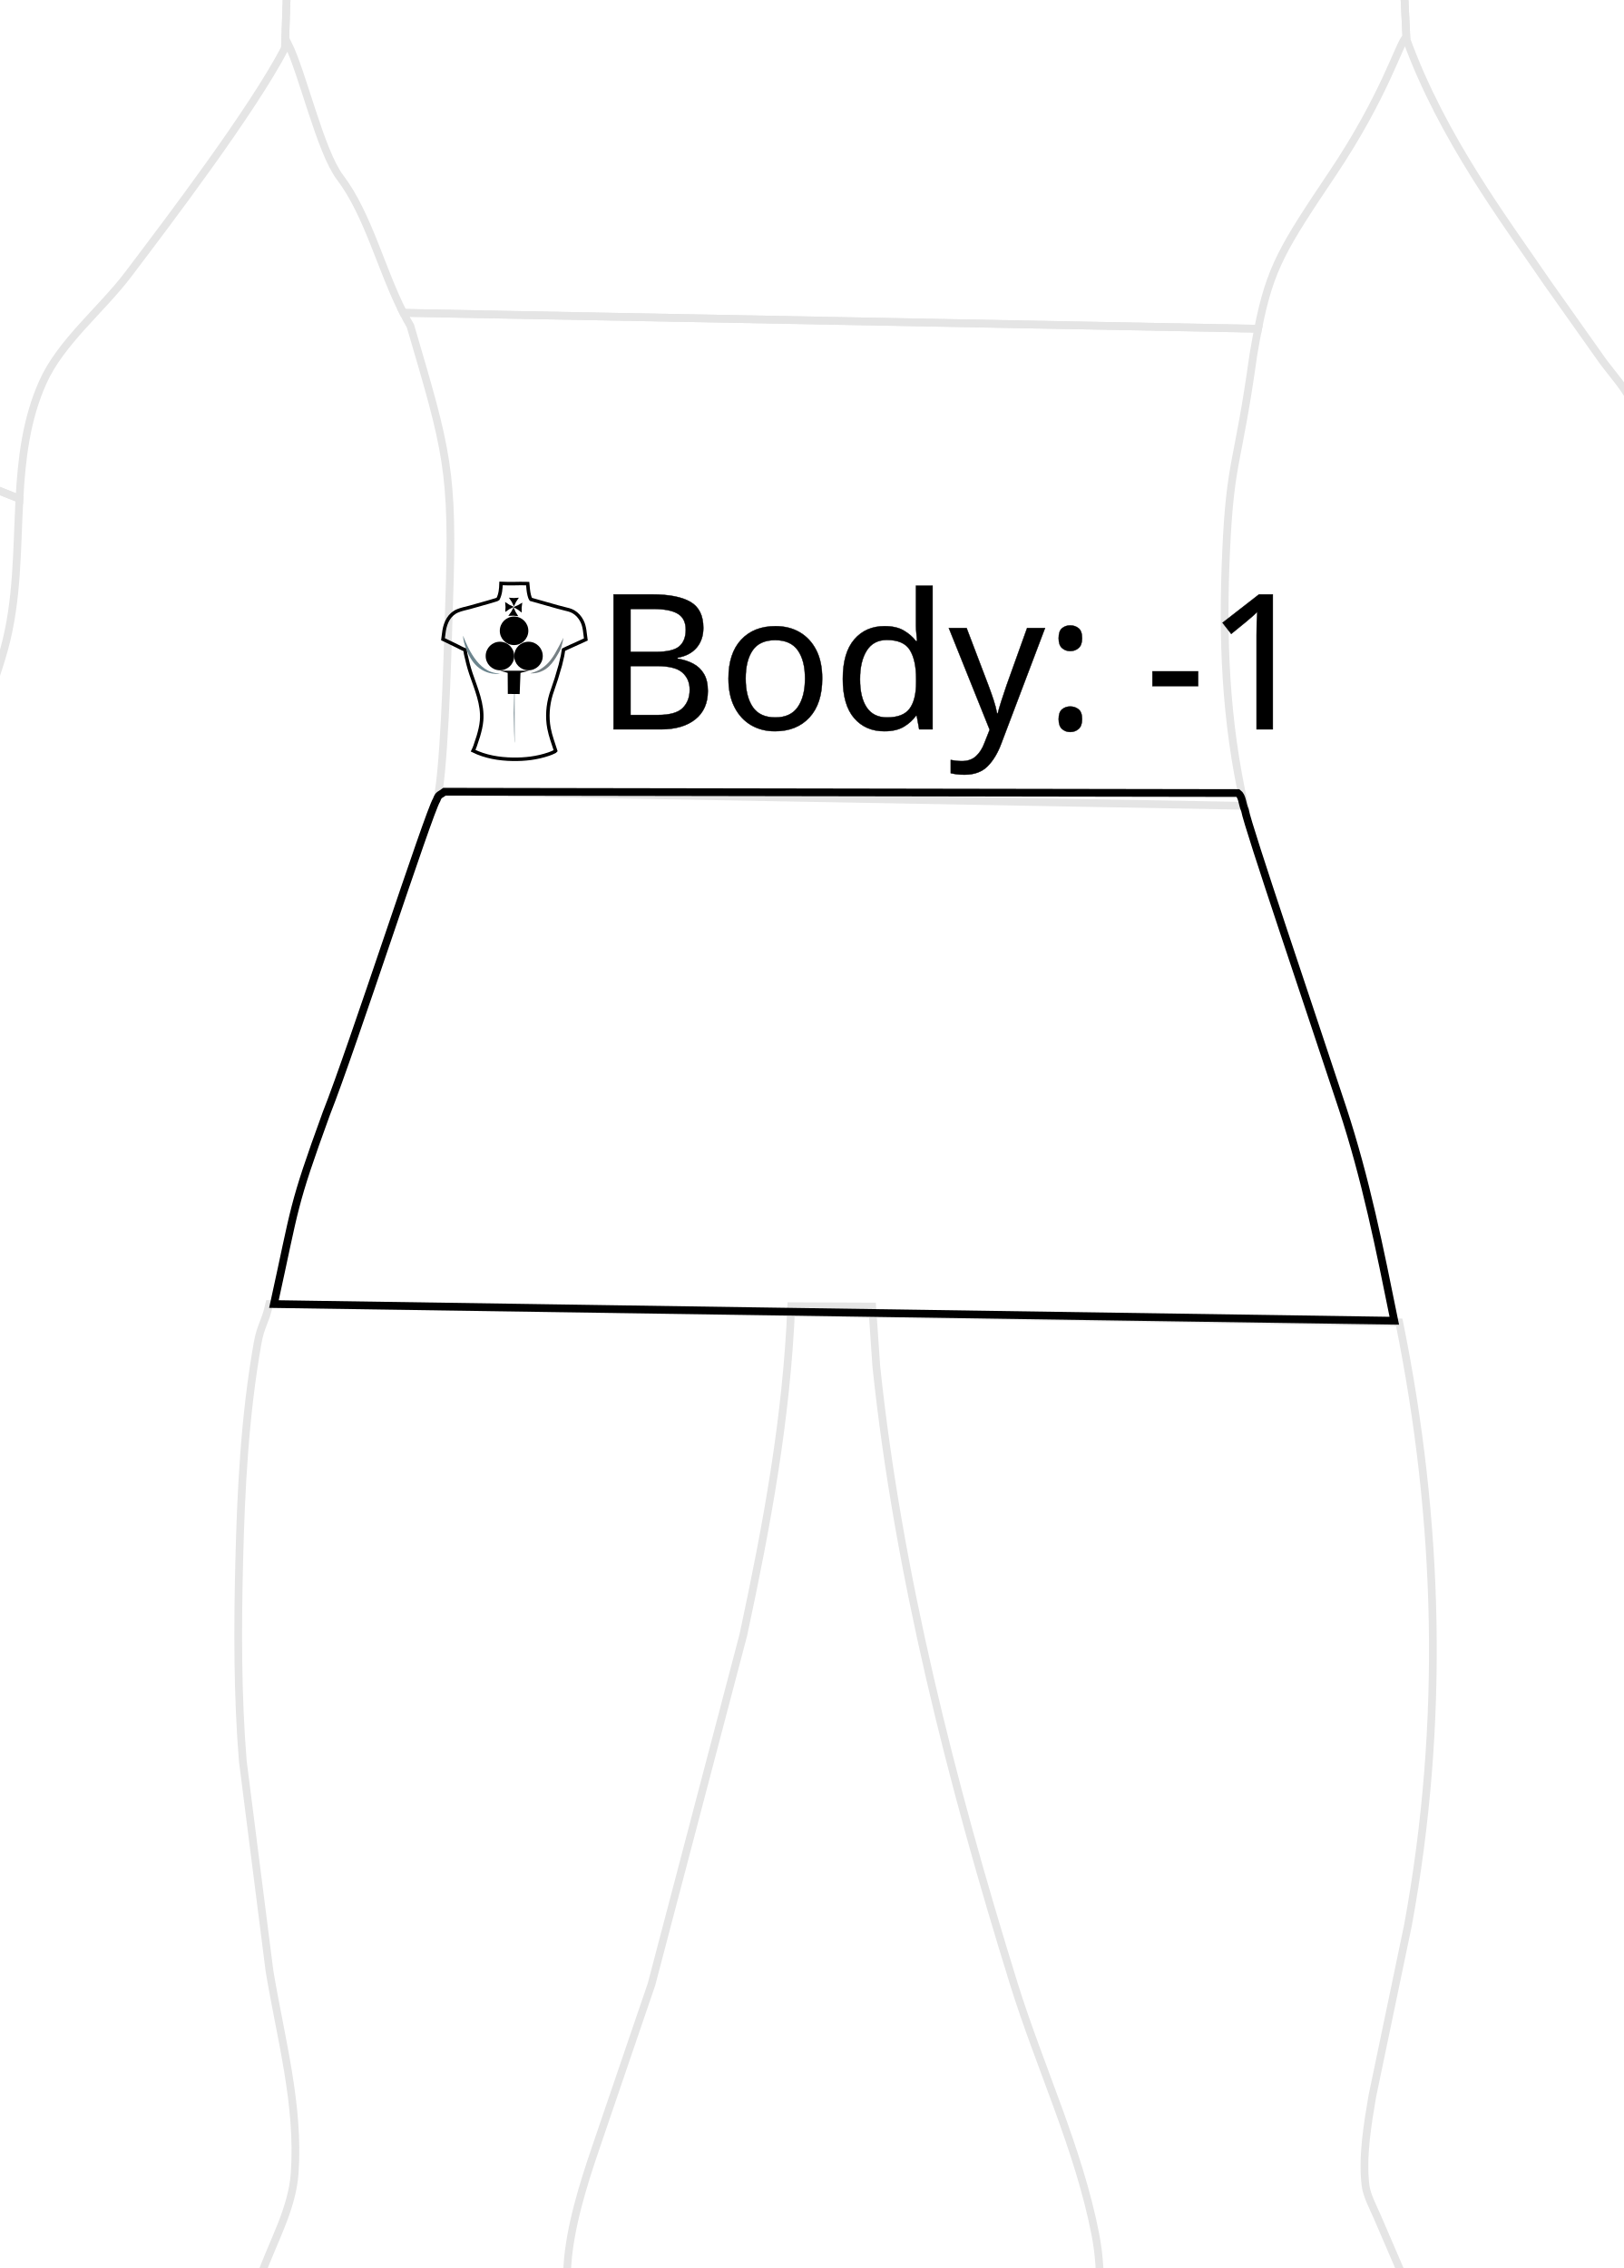
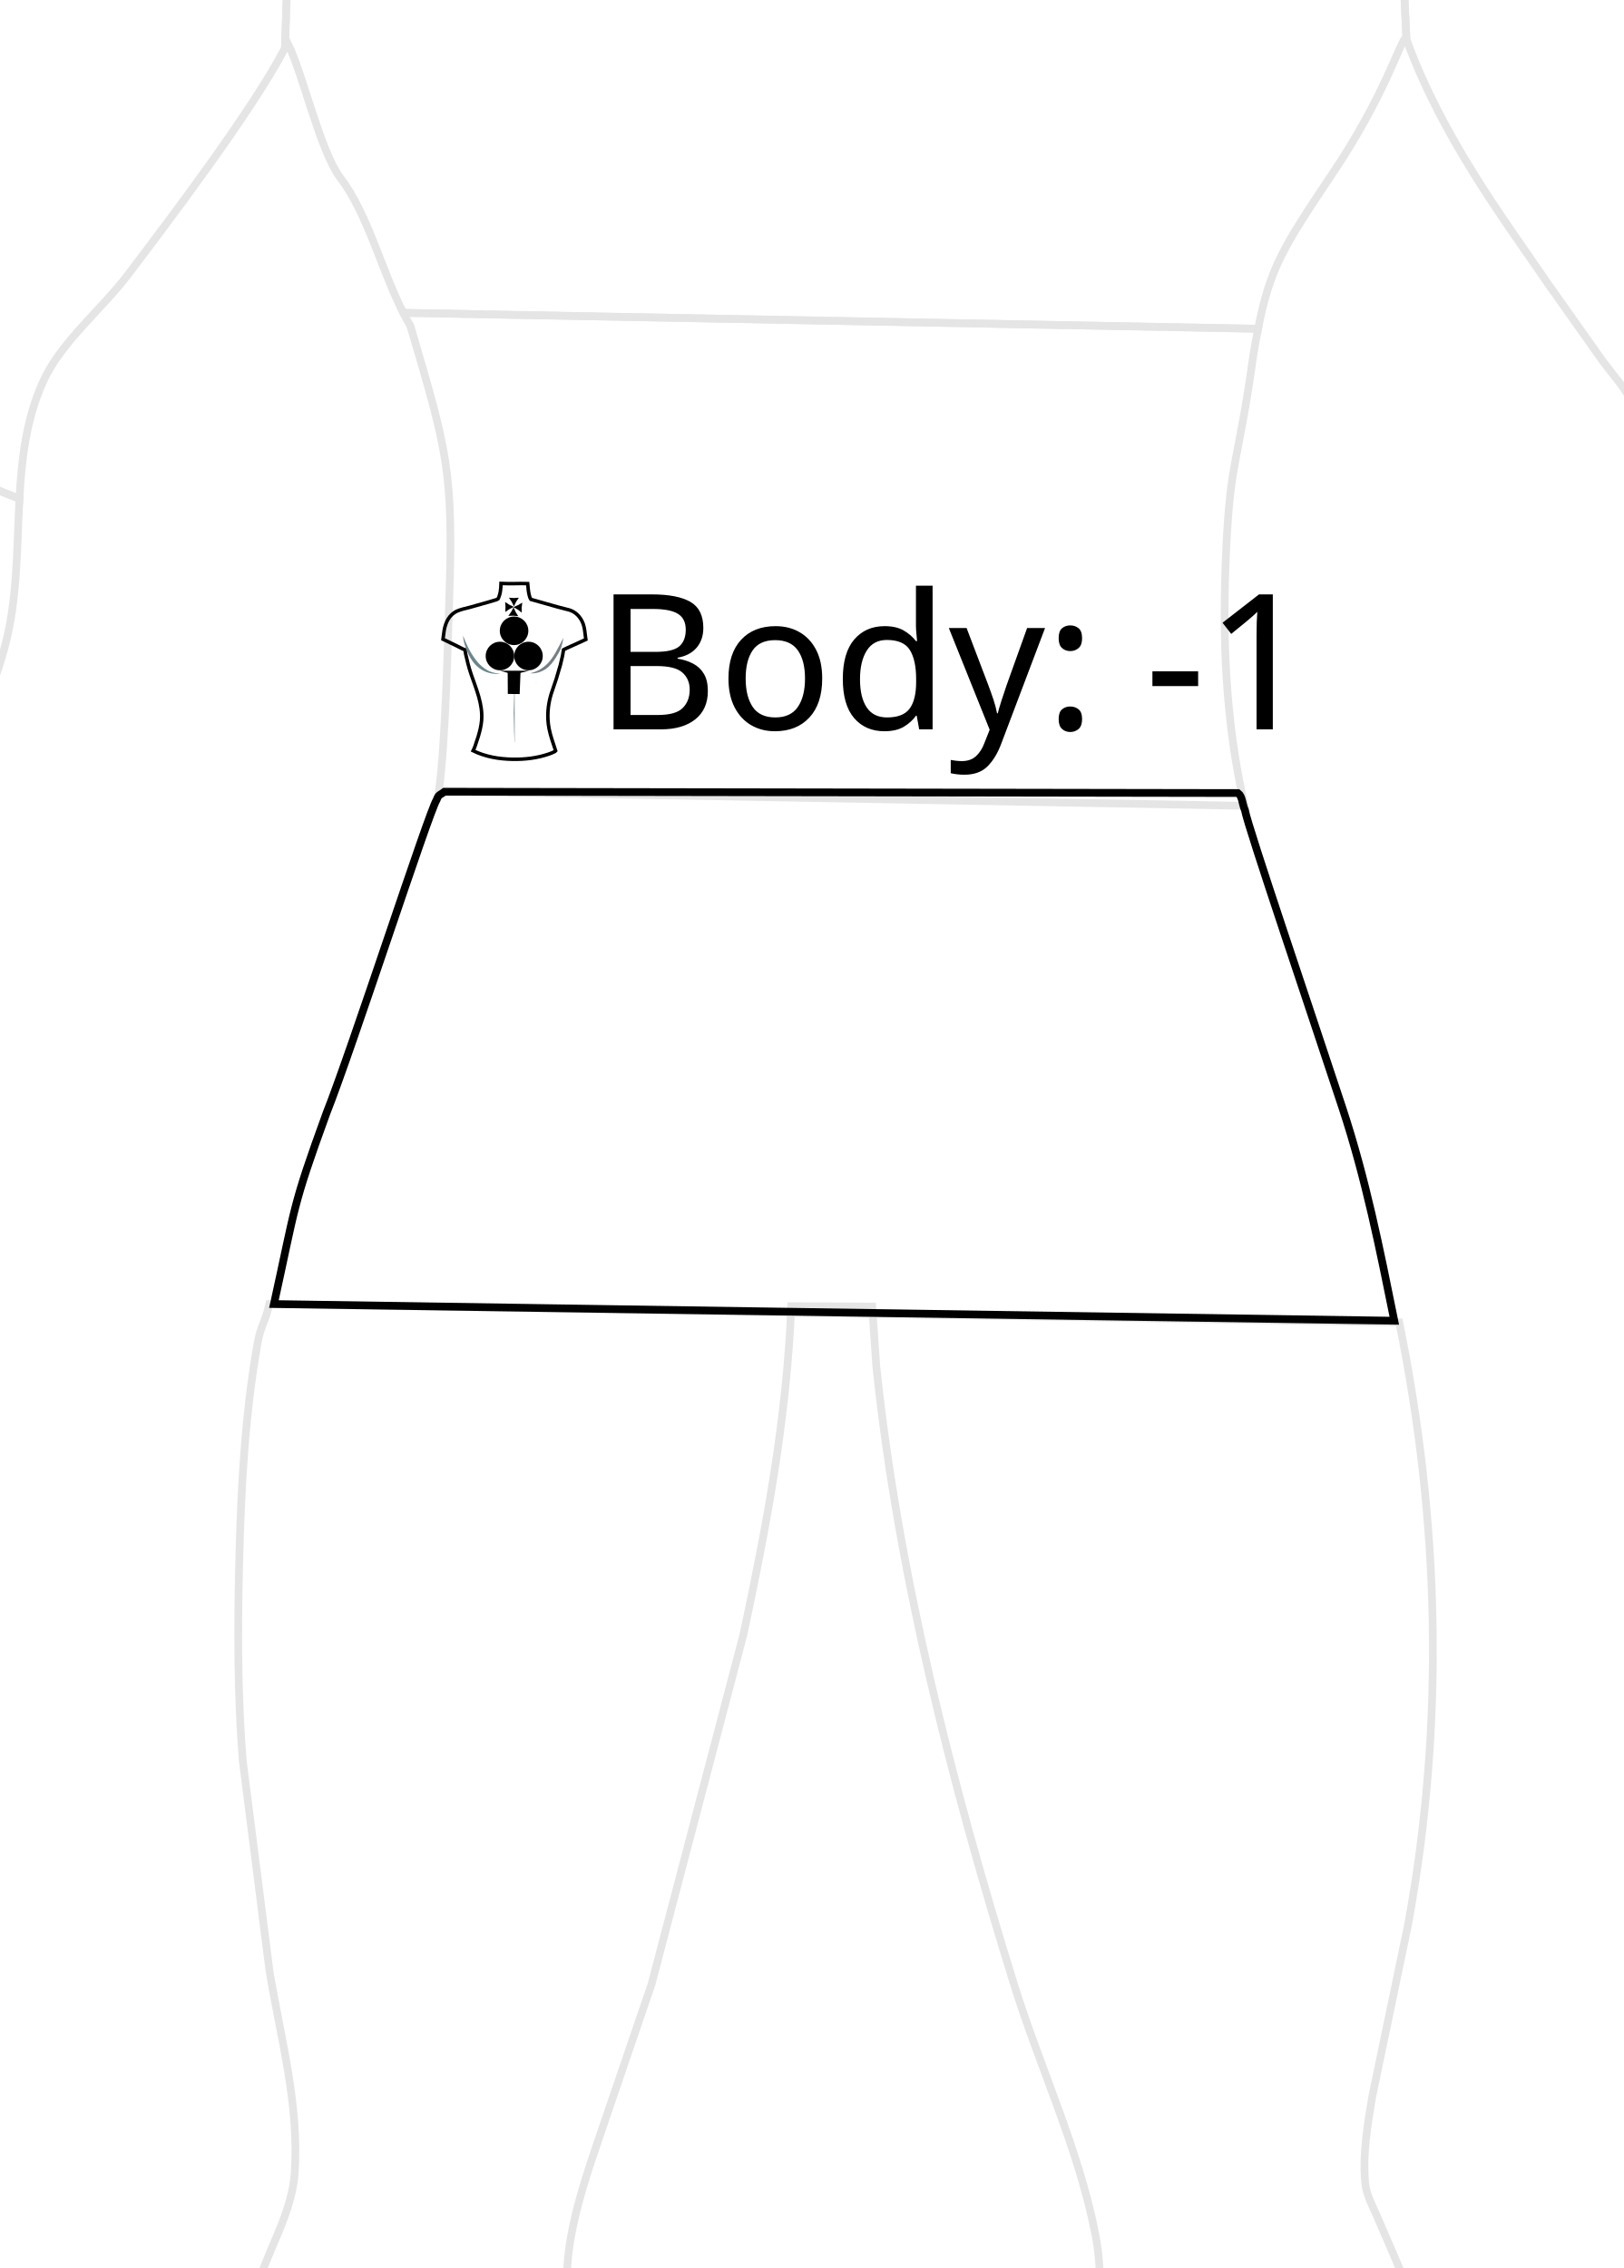
<svg xmlns="http://www.w3.org/2000/svg" width="63mm" height="88mm" viewBox="0 0 63 88" version="1.1" id="svg1" xml:space="preserve">
  <defs id="defs1" />
  <g id="layer1">
    <g id="g1" transform="matrix(0.06087197,0,0,0.06087197,0.03359486,0.544023)">
      <path id="path2" style="fill:none;stroke:#e5e5e5;stroke-width:4.928;stroke-dasharray:none;stroke-opacity:1" d="m 1204.842,221.819 -160.339,67.952 4.015,46.409 c 3.112,24.968 8.345,50.366 14.268,74.816 6.587,27.189 16.89,54.652 28.385,80.191 25.317,56.261 80.611,145.501 64.023,209.101 -0.506,1.945 -1.049,3.803 -1.835,5.655 -7.719,18.229 -24.524,32.64 -33.544,50.273 -7.048,13.771 -8.316,29.641 -10.275,44.747 l -6.541,59.922 c -0.72,10.052 -3.091,21.127 -0.691,30.976 l 4.533,4.511 c 7.825,-1.5 15.903,-6.822 21.025,-12.93 3.277,-22.243 5.007,-59.505 24.305,-73.888 2.971,-2.213 3.213,-2.041 6.843,-1.77 10.385,20.453 10.887,45.726 3.864,67.067 -4.599,13.974 -12.331,30.708 -20.787,42.826 -7.551,10.821 -25.9,24.601 -29.465,36.782 -0.6,2.048 -0.037,6.251 -0.042,8.526 4.028,4.789 4.378,5.493 10.383,6.972 41.333,-12.132 95.681,-41.806 116.973,-79.954 6.208,-11.127 9.782,-24.452 11.549,-37.02 l 0.41,-2.72 c 2.01,-14.637 -0.961,-31.443 -2.266,-46.129 -1.918,-21.544 -3.06,-42.751 -2.331,-64.39 l 8.699,-108.663 c 9.675,-110.522 17.938,-223.6 -16.621,-330.866 -8.649,-26.84 -20.286,-53.705 -34.537,-78.399 z" />
      <path id="path5" style="fill:none;stroke:#e5e5e5;stroke-width:4.928;stroke-dasharray:none;stroke-opacity:1" d="m 877.968,-358.406 17.916,374.578 c 23.037,63.126 62.792,115.573 89.883,155.288 l 35.163,49.69 c 6.149,8.378 15.654,18.616 19.492,28.256 3.037,7.622 2.364,19.075 2.957,27.263 l 1.122,13.103 160.339,-67.952 c -2.442,-4.231 -4.799,-8.546 -7.404,-12.628 l -18.52,-27.263 c -2.227,-3.153 -6.816,-7.982 -8.073,-11.289 -1.078,-2.839 -0.531,-9.688 -0.712,-12.908 l -2.439,-35.487 c -3.844,-36.117 -10.828,-72.556 -23.464,-106.698 -10.75,-29.039 -24.168,-58.006 -39.632,-84.854 -6.568,-11.401 -16.385,-22.779 -21.715,-34.516 -1.682,-3.7 -1.511,-7.758 -1.511,-11.721 0,-68.205 -19.566,-141.152 -69.312,-190.365 -28.102,-27.796 -67.932,-47.846 -107.605,-51.029 -6.483,-0.522 -18.804,-0.066 -26.486,-1.468 z" />
      <path id="path3" style="fill:none;stroke:#e5e5e5;stroke-width:4.928;stroke-dasharray:none;stroke-opacity:1" d="m 11.84,309.004 -171.909,-68.362 c -5.979,12.905 -11.175,26.14 -15.455,39.891 -13.906,44.67 -19.748,91.966 -23.248,138.473 -5.902,78.471 -3.09,156.212 2.763,234.572 l 7.555,78.27 c 1.899,31.412 -5.223,61.252 -5.504,92.236 -0.276,30.315 9.423,61.31 28.299,85.07 20.225,25.458 59.292,53.192 92.042,57.569 2.969,0.398 4.781,0.077 7.555,-0.885 2.367,-4.155 2.382,-4.381 0.993,-8.98 -2.738,-9.079 -12.462,-19.819 -17.657,-27.997 -20.705,-32.598 -37.37,-74.901 -23.96,-113.26 l 4.101,-3.087 c 7.329,2.286 12.477,8.474 15.909,15.153 10.111,19.672 3.102,52.033 22.989,65.254 5.306,0.512 5.572,0.675 10.426,-2.245 9.464,-23.199 4.746,-103.071 -5.137,-126.514 -6.576,-15.596 -18.265,-26.835 -26.486,-41.229 -23.532,-41.203 -11.929,-91.705 4.296,-133.033 C -55.852,526.881 -16.343,471.066 2.019,405.147 10.758,373.776 10.084,341.09 11.84,309.004 Z" />
      <path id="path6" style="fill:none;stroke:#e5e5e5;stroke-width:4.928;stroke-dasharray:none;stroke-opacity:1" d="m 194.024,-363.5 c -0.102,0.043 -0.223,0.153 -0.324,0.194 -6.52,2.654 -20.807,0.68 -28.407,1.382 -10.377,0.956 -20.784,3.167 -30.781,6.066 -60.998,17.676 -111.751,62.966 -135.321,122.111 -9.231,23.164 -13.795,48.889 -16.837,73.564 l -3.691,43.69 c -0.306,4.009 0.186,12.558 -1.209,16.06 -3.995,10.022 -16.913,22.749 -23.118,32.443 -18.408,28.752 -33.742,59.715 -44.812,92.02 -9.672,28.229 -15.756,57.394 -20.485,86.818 -3.5,21.785 -5.826,44.99 -12.11,66.16 -3.657,12.319 -15.748,24.416 -22.384,35.616 -5.417,9.139 -10.203,18.5 -14.614,28.018 L 11.84,309.004 c 1.399,-25.564 4.306,-50.757 15.002,-74.536 11.46,-25.48 37.335,-46.048 54.331,-68.513 26.026,-34.399 79.086,-104.321 99.899,-144.214 z" />
      <path id="path4" style="fill:none;stroke:#e5e5e5;stroke-width:4.928;stroke-dasharray:none;stroke-opacity:1" d="m 911.685,1489.486 -214.109,3.411 c -0.96,8.766 -1.71,17.584 -2.677,26.27 -4.678,42.038 -9.581,85.485 -5.375,127.766 7.944,79.767 46.372,152.725 62.469,231.248 6.411,31.257 12.092,62.773 13.146,94.761 0.864,26.192 -1.356,53.168 1.036,79.198 1.701,18.527 7.134,36.458 10.037,54.741 2.543,16.008 -3.082,34.888 -6.454,50.705 -6.92,32.422 -14.963,66.47 -15.952,99.705 -0.325,10.943 -0.914,22.414 1.835,33.112 2.126,8.261 5.936,16.162 12.39,21.931 5.463,4.903 12.46,7.532 19.535,9.131 17.866,4.036 38.673,3.112 57.03,3.41 26.742,0.406 54.92,1.764 81.508,-0.971 8.286,-0.84 19.282,-4.503 24.932,-10.922 6.222,-7.069 5.865,-19.242 4.814,-28.127 -4.101,-34.534 -23.64,-60.99 -39.61,-90.595 -19.296,-35.808 -38.827,-81.222 -41.833,-121.852 -1.993,-26.951 -0.183,-55.145 0.863,-82.177 2.562,-66.307 8.08,-136.089 24.521,-200.553 11.785,-46.182 32.706,-93.359 36.091,-141.084 3.839,-54.079 -6.814,-107.862 -24.198,-159.109 z" />
      <path id="path7" style="fill:none;stroke:#e5e5e5;stroke-width:4.928;stroke-dasharray:none;stroke-opacity:1" d="m 364.098,1497.019 -213.785,-9.152 c -14.86,48.988 -25.59,101.343 -22.039,150.776 3.697,51.545 20.94,101.828 32.508,151.964 16.287,70.585 23.968,140.057 27.435,212.296 1.121,23.402 3.292,47.885 1.813,71.233 -1.002,15.846 -5.096,31.811 -11.009,46.517 -11.85,29.497 -27.69,58.81 -41.574,87.465 -13.18,27.221 -28.965,48.932 -31.062,80.623 -0.417,6.338 -0.922,14.31 1.619,20.269 2.901,6.825 9.057,8.982 15.736,11.095 25.588,8.045 140.81,9.145 162.498,-2.936 10.932,-6.094 16.903,-17.154 19.967,-28.882 10.057,-38.434 -3.911,-90.886 -12.002,-128.996 -3.248,-15.277 -7.976,-31.573 -7.21,-47.338 1.073,-21.994 9.367,-43.966 11.117,-66.419 1.961,-25.19 -0.29,-50.964 0.777,-76.263 1.937,-45.883 10.613,-91.996 21.715,-136.443 15.068,-60.321 42.282,-117.912 49.712,-179.939 6.148,-51.36 -1.719,-104.517 -6.217,-155.871 z" />
      <path id="path8" style="fill:none;stroke:#e5e5e5;stroke-width:4.928;stroke-dasharray:none;stroke-opacity:1" d="M 891.287,833.97 171.078,822.287 c -2.619,11.882 -5.421,13.365 -7.512,25.238 -8.118,46.106 -10.508,92.548 -11.656,139.271 -1.029,41.902 -1.122,84.947 2.288,126.73 l 17.01,133.81 c 7.075,42.739 19.091,85.114 16.06,128.932 -1.574,22.744 -13.934,43.902 -21.521,65.124 -5.356,14.984 -10.606,30.559 -15.434,46.474 l 213.785,9.152 c -0.09,-1.024 -0.194,-2.085 -0.281,-3.108 -1.896,-22.292 -4.708,-45.355 -1.878,-67.715 3.218,-25.407 12.186,-51.527 20.463,-75.68 l 32.314,-94.675 58.519,-222.679 C 488.263,963.108 500.819,895.381 503.78,823.63 l 51.59,0.216 2.612,38.164 c 13.917,132.672 48.139,266.366 87.66,393.573 16.498,53.1 41.288,104.929 51.935,159.584 5.003,25.674 2.843,51.778 0,77.73 l 214.109,-3.411 c -5.48,-16.156 -11.557,-32.087 -18.153,-47.661 l -16.254,-37.732 c -2.638,-6.133 -6.743,-13.652 -7.512,-20.183 -2.151,-18.281 1.321,-38.721 4.36,-56.728 l 22.73,-109.008 c 23.706,-129.213 20.037,-257.847 -5.569,-384.205 z" />
      <path id="path10" style="fill:none;stroke:#e5e5e5;stroke-width:4.928;stroke-dasharray:none;stroke-opacity:1" d="M 801.318,200.622 256.493,190.455 c 1.471,2.871 2.939,5.741 4.555,8.418 23.319,79.433 27.619,91.922 24.672,176.01 -0.609,17.318 -2.254,91.524 -6.605,120.578 l 513.568,9.239 C 780.394,450.338 778.388,397.629 780.984,341.512 c 2.687,-58.072 7.393,-53.037 17.312,-124.204 1.027,-6.133 2.017,-11.575 3.022,-16.686 z" />
      <path id="path11" style="fill:none;stroke:#e5e5e5;stroke-width:4.928;stroke-dasharray:none;stroke-opacity:1" d="m 888.589,-136.202 -701.882,-9.67 -5.634,167.613 c 0.471,-0.902 1.377,-2.195 1.813,-3.065 9.336,18.551 20.717,68.868 33.307,85.48 17.906,23.623 26.23,58.832 40.301,86.3 l 544.824,10.167 c 7.67,-39.002 16.133,-52.241 47.359,-98.82 33.571,-50.076 42.578,-83.129 46.776,-86.731 0.135,0.374 0.295,0.727 0.432,1.101 z" />
      <path id="path12" style="fill:none;stroke:#e5e5e5;stroke-width:4.928;stroke-dasharray:none;stroke-opacity:1" d="m 417.221,-493.511 c -0.013,0.032 -0.008,0.317 -0.022,0.345 -52.641,41.284 -113.62,62.563 -171.261,95.193 -11.896,6.734 -23.165,14.376 -34.321,22.255 -5.11,3.608 -11.884,9.773 -17.592,12.218 l -7.318,217.627 701.882,9.67 -10.62,-222.204 c -1.282,-0.234 -3.361,-0.119 -4.274,-0.496 -4.713,-1.95 -10.355,-6.869 -14.721,-9.735 -11.503,-7.549 -22.894,-15.37 -34.904,-22.104 l -80.903,-42.524 c -34.96,-17.4 -69.353,-33.908 -99.403,-59.318 l 0.022,-0.928 z" />
      <path id="path9" style="fill:none;stroke:#000000;stroke-width:4.928;stroke-dasharray:none;stroke-opacity:1" d="m 788.481,496.559 -505.689,-0.834 c -2.893,2.218 -3.697,1.464 -5.098,5.306 -4.943,7.589 -53.757,158.288 -70.237,199.78 -21.936,60.279 -19.458,58.192 -33.407,121.476 l 714.085,10.631 C 878.847,787.085 870.007,742.59 855.131,697.44 835.139,636.767 794.819,518.17 792.957,507.575 c -1.929,-4.564 -1.584,-8.831 -4.476,-11.016 z" />
      <path id="path1" style="fill:none;stroke:#e5e5e5;stroke-width:4.928;stroke-dasharray:none;stroke-opacity:1" d="m 533.6,-959.526 c -5.753,-0.26 -11.726,-0.536 -17.463,0.043 -39.334,4.759 -75.39,19.749 -100.33,51.806 -30.618,39.351 -33.902,114.405 -27.802,162.821 -3.654,3.643 -4.811,1.754 -8.375,3.799 -5.461,3.131 -7.59,11.71 -7.62,17.485 -0.062,12.159 3.113,23.656 5.418,35.487 4.02,20.642 6.718,48.588 23.01,63.656 2.57,2.375 5.73,4.217 8.893,5.677 1.996,12.246 5.872,117.591 2.547,125.241 h 226.564 l 2.612,-80.839 c 0.222,-12.143 -2.21,-33.299 1.986,-44.359 l 1.597,-1.403 c 19.272,-17.216 23.11,-39.035 28.213,-63.074 2.497,-11.758 5.435,-23.825 5.915,-35.854 0.279,-6.934 0.738,-13.508 -3.173,-19.578 -3.036,-2.267 -6.228,-4.414 -8.829,-7.188 3.08,-54.961 4.174,-123.945 -34.516,-167.592 -24.554,-27.698 -61.872,-44.477 -98.647,-46.129 z" />
      <g id="body" transform="matrix(1.060965,0,0,1.060965,18.36155,-269.9009)">
        <path fill="#37b2df" d="m 283.174,596.495 c 7.299,0.332 8.882,-0.08 16.009,0.085 0.242,2.356 0.333,4.672 0.925,6.982 0.218,0.851 0.492,1.774 0.996,2.503 l 16.013,4.536 4.008,1.047 c 1.933,0.467 3.819,0.857 5.563,1.867 2.189,1.268 3.915,3.279 5.064,5.512 1.77,3.44 1.787,7.377 2.351,11.127 l -11.049,5.032 -1.422,0.679 c -0.295,0.127 -0.639,0.22 -0.907,0.392 l -0.593,3.615 -1.32,5.62 -2.388,8.105 -3.209,9.554 c -1.979,6.597 -2.507,13.633 -1.224,20.415 0.878,4.641 2.589,9.067 4.013,13.555 -0.134,0.196 -0.562,0.361 -0.781,0.473 -1.107,0.565 -2.261,1.032 -3.437,1.433 -7.073,2.41 -14.304,3.246 -21.752,3.104 -8.138,-0.155 -16.279,-1.507 -23.636,-5.122 0.496,-0.959 0.879,-2.021 1.256,-3.034 l 1.883,-5.714 c 0.898,-3.037 1.664,-6.128 1.944,-9.29 0.874,-9.877 -3.305,-19.133 -6.39,-28.246 -1.314,-3.882 -2.309,-7.964 -3.197,-11.964 l -0.362,-2.379 c -1.66,-0.599 -3.278,-1.564 -4.87,-2.334 l -8.368,-4.052 0.699,-5.174 c 0.852,-5.063 3.155,-9.801 8.128,-11.877 2.24,-0.936 4.813,-1.442 7.161,-2.062 l 11.297,-3.187 3.341,-0.997 c 0.803,-0.242 1.756,-0.45 2.439,-0.936 1.454,-2.804 1.726,-6.158 1.815,-9.268 z" id="path5-3" style="fill:none;stroke:#000000;stroke-width:2.105;stroke-dasharray:none;stroke-opacity:1" />
        <path fill="#26A4D4" d="m 291.268,657.488 0.063,0.053 0.044,34.39 -0.081,0.163 c -0.122,-0.926 -0.089,-1.924 -0.114,-2.859 l -0.144,-3.726 -0.24,-11.245 0.221,-8.868 0.148,-5.963 c 0.03,-0.65 -0.015,-1.302 0.103,-1.945 z" id="path6-7" style="fill:#6f838b;fill-opacity:1;stroke-width:0.099;stroke-dasharray:none" />
        <path fill="#26A4D4" d="m 320.66,629.121 c -0.145,1.182 -0.446,2.365 -0.731,3.52 -0.297,1.198 -0.608,2.456 -1.094,3.594 -0.395,0.925 -0.965,1.82 -1.468,2.692 -1.548,2.682 -3.11,5.227 -5.372,7.381 -3.033,2.888 -6.793,4.309 -10.975,4.213 l -0.067,-0.039 -0.015,-0.076 0.802,-0.219 c 4.454,-1.194 8.319,-3.983 11.147,-7.597 2.007,-2.564 3.572,-5.484 5.088,-8.355 z" id="path7-7" style="fill:#768084;fill-opacity:1;stroke-width:0.124;stroke-dasharray:none" />
        <path fill="#26A4D4" d="m 260.347,627.909 c 0.258,0.305 0.404,0.991 0.554,1.374 l 1.143,2.734 c 0.814,1.82 1.665,3.626 2.656,5.358 2.929,5.117 6.904,10.401 12.731,12.346 0.867,0.289 1.827,0.546 2.733,0.673 0.78,0.109 1.577,0.128 2.34,0.335 l -1.213,0.088 c -4.541,0.213 -9.084,-1.424 -12.444,-4.475 -3.17,-2.878 -5.158,-6.666 -6.662,-10.62 -0.933,-2.454 -1.715,-5.179 -1.837,-7.813 z" id="path8-0" style="fill:#6c858e;fill-opacity:1;stroke-width:0.121" />
-         <text xml:space="preserve" style="font-style:normal;font-variant:normal;font-weight:normal;font-stretch:normal;font-size:113.547px;font-family:Amiri;-inkscape-font-specification:'Amiri, Normal';font-variant-ligatures:normal;font-variant-caps:normal;font-variant-numeric:normal;font-variant-east-asian:normal;fill:#000000;fill-opacity:1;stroke:#000000;stroke-width:0.215;stroke-dasharray:none;stroke-opacity:1;paint-order:markers fill stroke" x="339.742" y="684.152" id="text1">
-           <tspan id="tspan1" x="339.742" y="684.152" style="stroke-width:0.215">Body: -1</tspan>
+         <text xml:space="preserve" style="font-style:normal;font-variant:normal;font-weight:normal;font-stretch:normal;font-size:113.547px;font-family:Amiri;-inkscape-font-specification:'Amiri, Normal';font-variant-ligatures:normal;font-variant-caps:normal;font-variant-numeric:normal;font-variant-east-asian:normal;fill:#000000;fill-opacity:1;stroke:none;stroke-width:0.215;stroke-dasharray:none;stroke-opacity:1;paint-order:markers fill stroke" x="339.742" y="684.152" id="text1">
+           <tspan id="tspan1" x="339.742" y="684.152" style="stroke-width:0.215;stroke:none">Body: -1</tspan>
        </text>
        <path id="rect1" d="m 282.505,648.92 h 17.614 l -5.266,1.301 -0.493,12.724 -7.113,-0.065 -0.083,-12.659 z" style="stroke-width:2.537" />
        <path style="fill:#000000;fill-opacity:1;stroke-width:2.11" id="path2-6-0" d="m 299.569,625.187 a 8.572,8.572 0 0 1 -8.745,8.337 8.572,8.572 0 0 1 -8.396,-8.688 8.572,8.572 0 0 1 8.63,-8.455 8.572,8.572 0 0 1 8.514,8.572" />
        <path style="fill:#000000;fill-opacity:1;stroke-width:2.11" id="path2-6-0-7" d="m 291.087,640.324 a 8.572,8.572 0 0 1 -8.745,8.337 8.572,8.572 0 0 1 -8.396,-8.688 8.572,8.572 0 0 1 8.63,-8.455 8.572,8.572 0 0 1 8.514,8.572" />
        <path style="fill:#000000;fill-opacity:1;stroke-width:2.11" id="path2-6-0-9" d="m 308.235,640.324 a 8.572,8.572 0 0 1 -8.745,8.337 8.572,8.572 0 0 1 -8.396,-8.688 8.572,8.572 0 0 1 8.63,-8.455 8.572,8.572 0 0 1 8.514,8.572" />
        <path style="fill:#000000" id="path1-99" d="m -4.268,6.022 -0.291,-0.592 -0.367,-0.548 0.658,0.044 0.658,-0.044 -0.367,0.548 z" transform="matrix(4.546602,0,0,4.546602,310.2906,582.8579)" />
        <path style="fill:#000000" id="path1-7" d="m -4.268,6.022 -0.291,-0.592 -0.367,-0.548 0.658,0.044 0.658,-0.044 -0.367,0.548 z" transform="matrix(2.141025,4.010935,-4.010935,2.141025,320.8208,620.1935)" />
        <path style="fill:#000000" id="path1-9" d="m -4.268,6.022 -0.291,-0.592 -0.367,-0.548 0.658,0.044 0.658,-0.044 -0.367,0.548 z" transform="matrix(-0.05177666,-4.546308,4.546308,-0.05177666,263.2451,591.4883)" />
        <path style="fill:#000000" id="path1-5" d="m -4.268,6.022 -0.291,-0.592 -0.367,-0.548 0.658,0.044 0.658,-0.044 -0.367,0.548 z" transform="matrix(-0.2665554,4.538782,-4.538782,-0.2665554,316.7785,631.6868)" />
      </g>
    </g>
  </g>
</svg>
